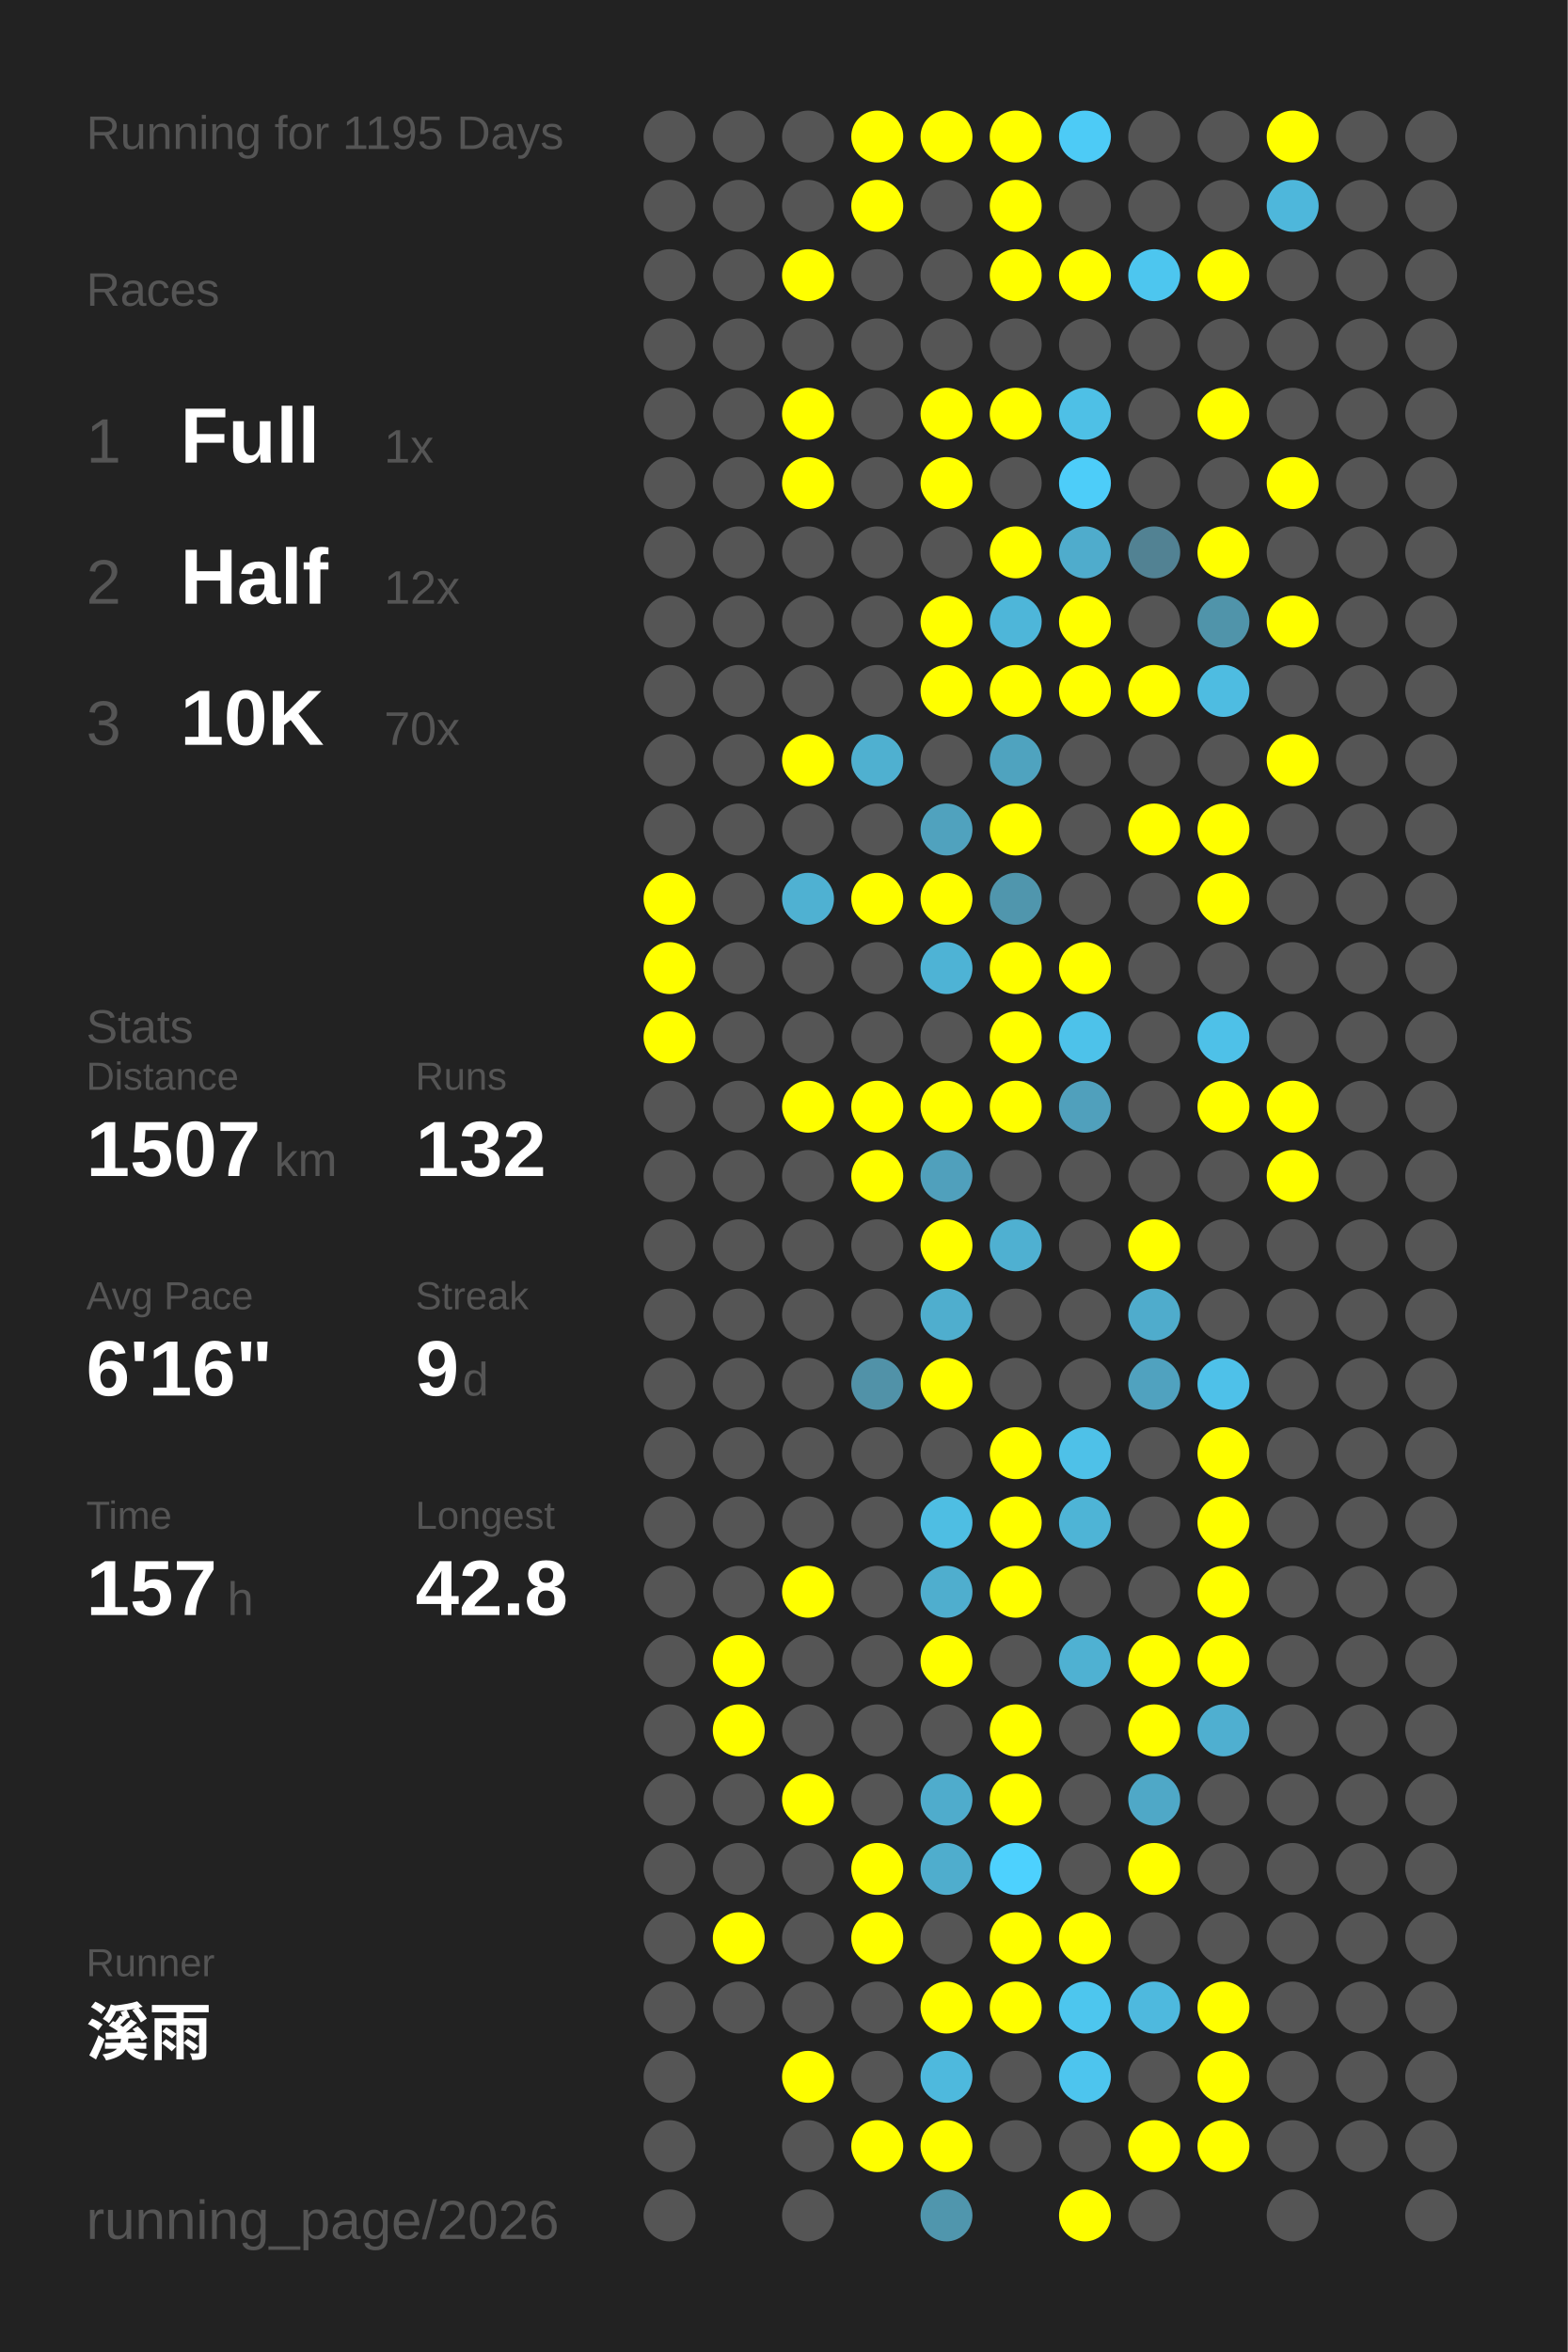
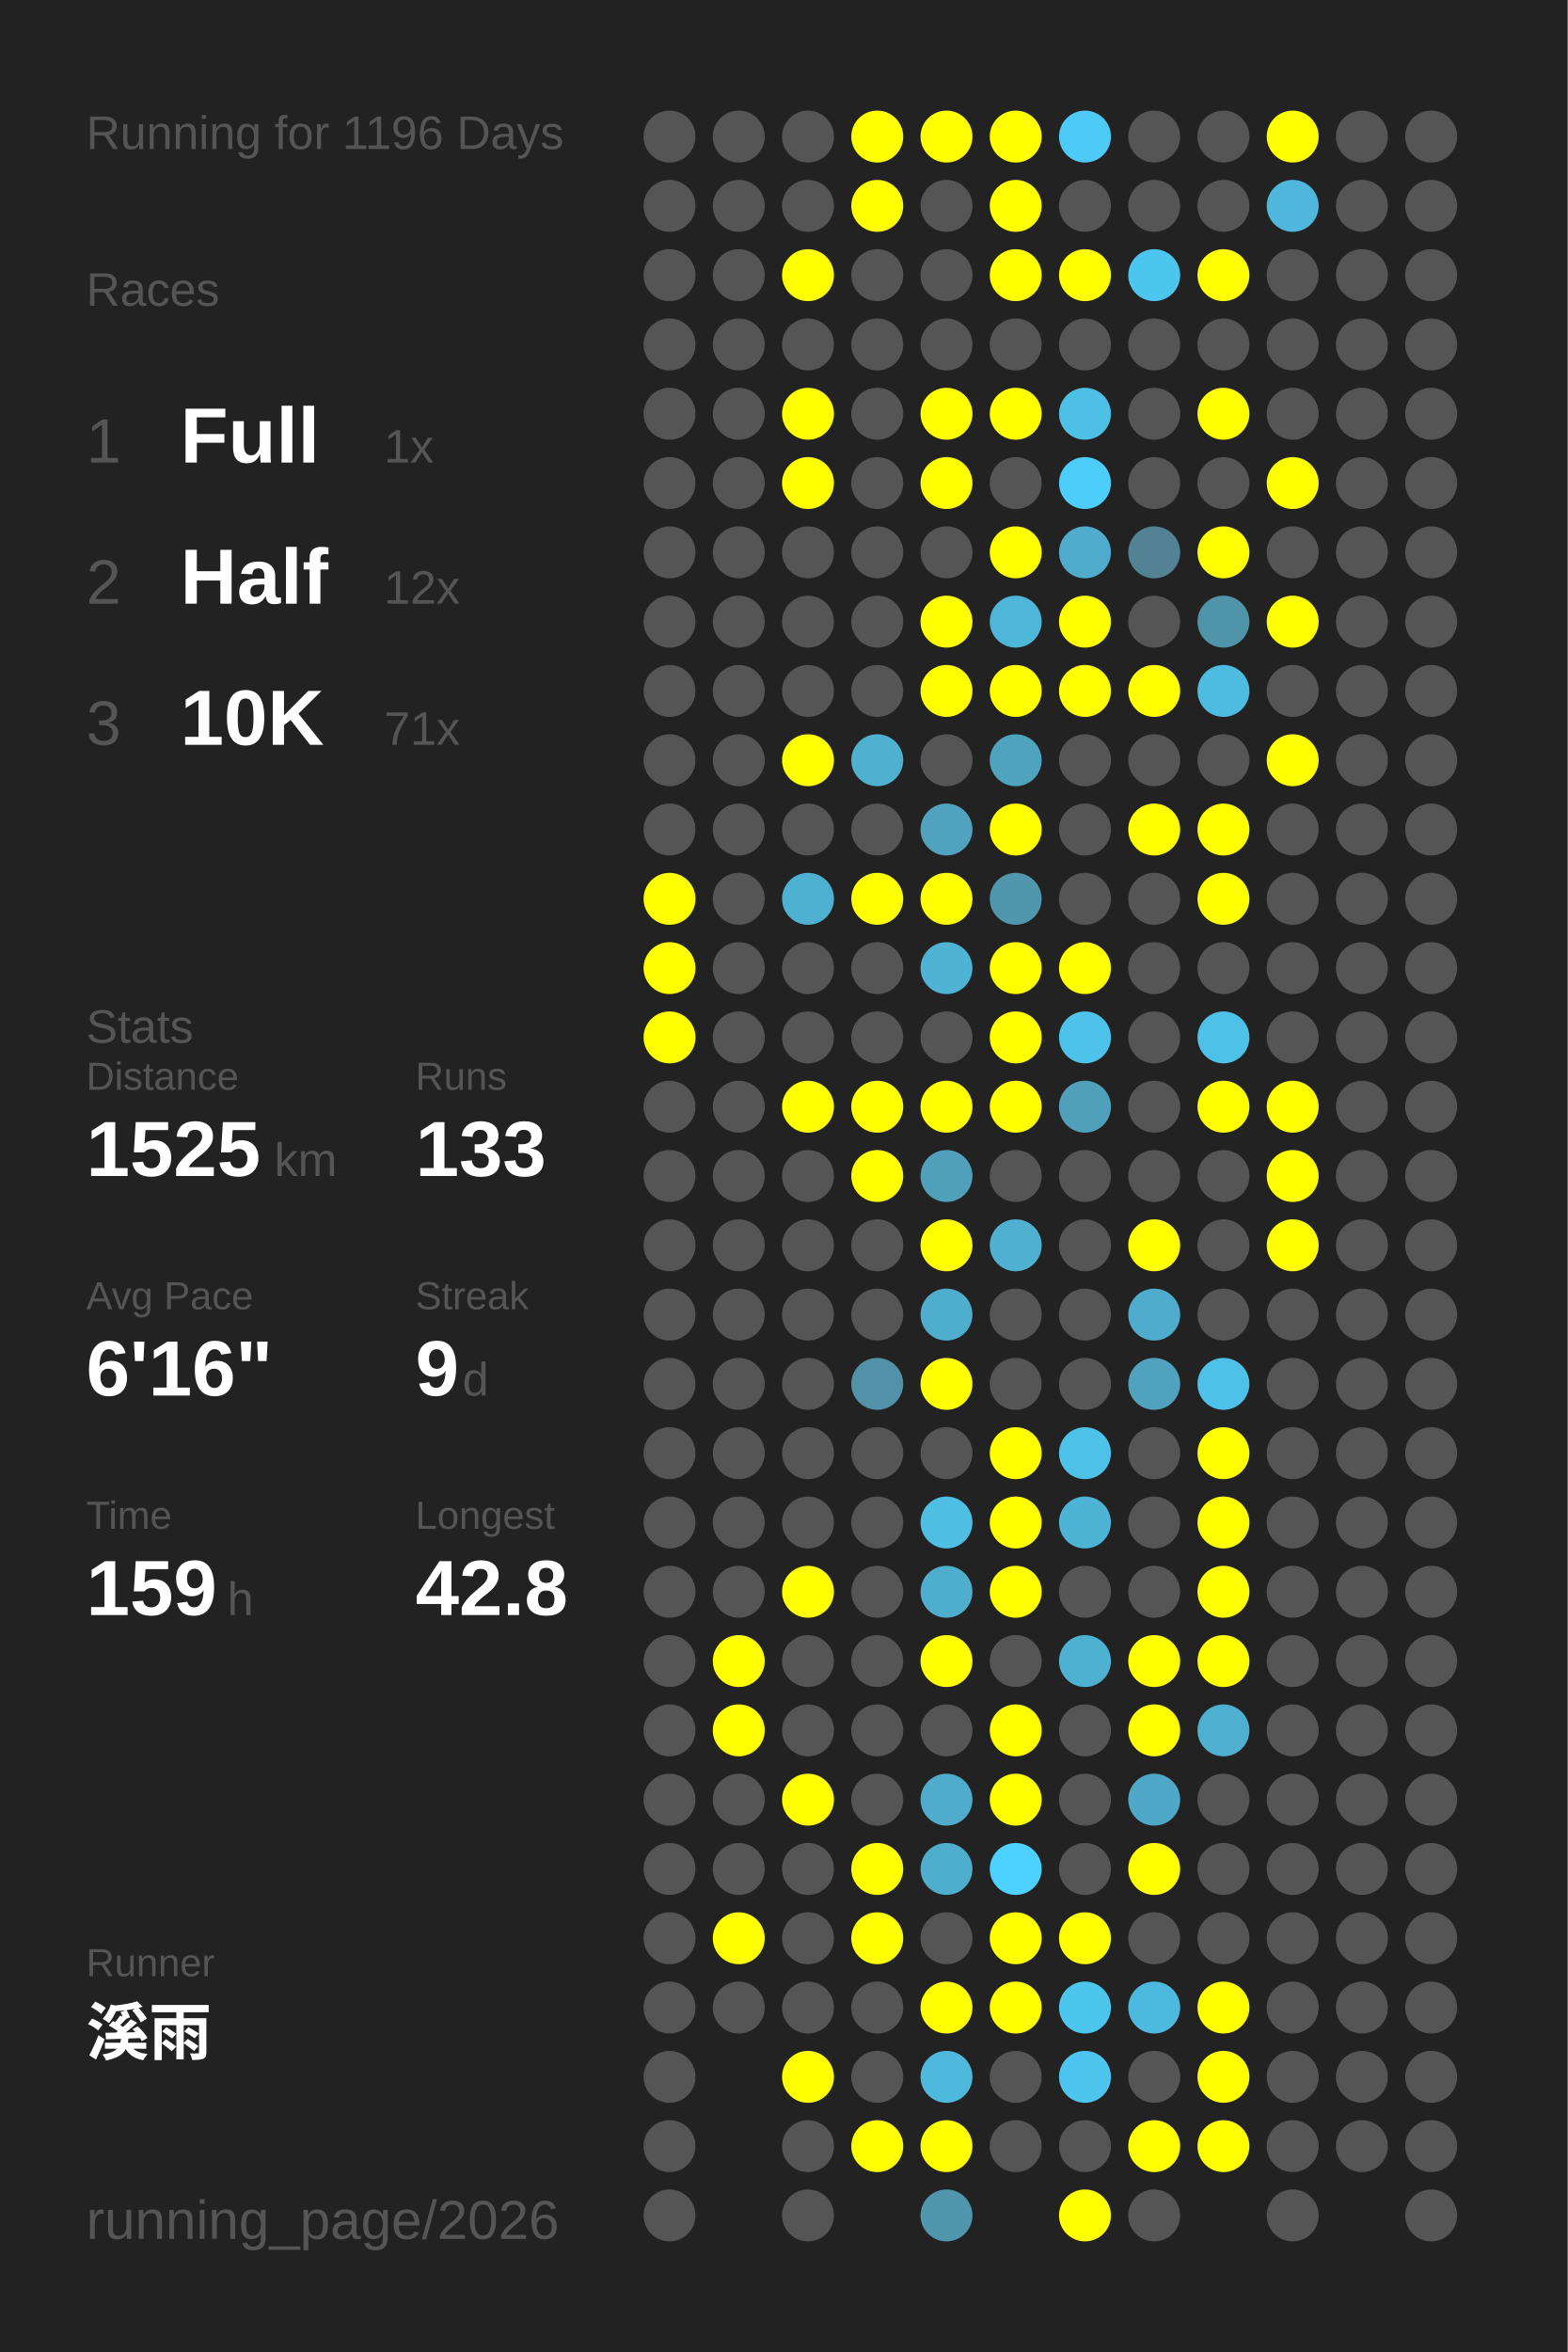
<svg xmlns="http://www.w3.org/2000/svg" baseProfile="full" height="300mm" version="1.1" viewBox="0,0,200,300" width="200mm">
  <defs />
  <rect fill="#222222" height="300" width="200" x="0" y="0" />
-   <text fill="#555555" style="font-size:6px; font-family:Arial;" x="11" y="19">Running for 1195 Days</text>
+   <text fill="#555555" style="font-size:6px; font-family:Arial;" x="11" y="19">Running for 1196 Days</text>
  <text fill="#555555" style="font-size:6px; font-family:Arial;" x="11" y="39">Races</text>
  <text fill="#555555" style="font-size:8px; font-family:Arial;" x="11" y="59">1</text>
  <text fill="#FFFFFF" style="font-size:10px; font-family:Arial; font-weight:bold;" x="23" y="59">Full</text>
  <text fill="#555555" style="font-size:6px; font-family:Arial;" x="49" y="59">1x</text>
  <text fill="#555555" style="font-size:8px; font-family:Arial;" x="11" y="77">2</text>
  <text fill="#FFFFFF" style="font-size:10px; font-family:Arial; font-weight:bold;" x="23" y="77">Half</text>
  <text fill="#555555" style="font-size:6px; font-family:Arial;" x="49" y="77">12x</text>
  <text fill="#555555" style="font-size:8px; font-family:Arial;" x="11" y="95">3</text>
  <text fill="#FFFFFF" style="font-size:10px; font-family:Arial; font-weight:bold;" x="23" y="95">10K</text>
-   <text fill="#555555" style="font-size:6px; font-family:Arial;" x="49" y="95">70x</text>
+   <text fill="#555555" style="font-size:6px; font-family:Arial;" x="49" y="95">71x</text>
  <text fill="#555555" style="font-size:6px; font-family:Arial;" x="11" y="133">Stats</text>
  <text fill="#555555" style="font-size:5px; font-family:Arial;" x="11" y="139">Distance</text>
-   <text fill="#FFFFFF" style="font-size:10px; font-family:Arial; font-weight:bold;" x="11" y="150">1507</text>
+   <text fill="#FFFFFF" style="font-size:10px; font-family:Arial; font-weight:bold;" x="11" y="150">1525</text>
  <text fill="#555555" style="font-size:6px; font-family:Arial;" x="35" y="150">km</text>
  <text fill="#555555" style="font-size:5px; font-family:Arial;" x="53" y="139">Runs</text>
-   <text fill="#FFFFFF" style="font-size:10px; font-family:Arial; font-weight:bold;" x="53" y="150">132</text>
+   <text fill="#FFFFFF" style="font-size:10px; font-family:Arial; font-weight:bold;" x="53" y="150">133</text>
  <text fill="#555555" style="font-size:5px; font-family:Arial;" x="11" y="167">Avg Pace</text>
  <text fill="#FFFFFF" style="font-size:10px; font-family:Arial; font-weight:bold;" x="11" y="178">6'16"</text>
  <text fill="#555555" style="font-size:5px; font-family:Arial;" x="53" y="167">Streak</text>
  <text fill="#FFFFFF" style="font-size:10px; font-family:Arial; font-weight:bold;" x="53" y="178">9</text>
  <text fill="#555555" style="font-size:6px; font-family:Arial;" x="59" y="178">d</text>
  <text fill="#555555" style="font-size:5px; font-family:Arial;" x="11" y="195">Time</text>
-   <text fill="#FFFFFF" style="font-size:10px; font-family:Arial; font-weight:bold;" x="11" y="206">157</text>
+   <text fill="#FFFFFF" style="font-size:10px; font-family:Arial; font-weight:bold;" x="11" y="206">159</text>
  <text fill="#555555" style="font-size:6px; font-family:Arial;" x="29" y="206">h</text>
  <text fill="#555555" style="font-size:5px; font-family:Arial;" x="53" y="195">Longest</text>
  <text fill="#FFFFFF" style="font-size:10px; font-family:Arial; font-weight:bold;" x="53" y="206">42.8</text>
  <text fill="#555555" style="font-size:5px; font-family:Arial;" x="11" y="252.065">Runner</text>
  <text fill="#FFFFFF" style="font-size:8px; font-family:Arial; font-weight:bold;" x="11" y="262.065">溪雨</text>
  <text fill="#555555" style="font-size:7px; font-family:Arial;" x="11" y="285.581">running_page/2026</text>
  <circle cx="85.417" cy="17.419" fill="#555555" r="3.312" />
  <circle cx="85.417" cy="26.258" fill="#555555" r="3.312" />
  <circle cx="85.417" cy="35.097" fill="#555555" r="3.312" />
  <circle cx="85.417" cy="43.935" fill="#555555" r="3.312" />
  <circle cx="85.417" cy="52.774" fill="#555555" r="3.312" />
  <circle cx="85.417" cy="61.613" fill="#555555" r="3.312" />
  <circle cx="85.417" cy="70.452" fill="#555555" r="3.312" />
  <circle cx="85.417" cy="79.29" fill="#555555" r="3.312" />
  <circle cx="85.417" cy="88.129" fill="#555555" r="3.312" />
  <circle cx="85.417" cy="96.968" fill="#555555" r="3.312" />
  <circle cx="85.417" cy="105.806" fill="#555555" r="3.312" />
  <circle cx="85.417" cy="114.645" fill="#FFFF00" r="3.312" />
  <circle cx="85.417" cy="123.484" fill="#FFFF00" r="3.312" />
  <circle cx="85.417" cy="132.323" fill="#FFFF00" r="3.312" />
  <circle cx="85.417" cy="141.161" fill="#555555" r="3.312" />
  <circle cx="85.417" cy="150" fill="#555555" r="3.312" />
  <circle cx="85.417" cy="158.839" fill="#555555" r="3.312" />
  <circle cx="85.417" cy="167.677" fill="#555555" r="3.312" />
  <circle cx="85.417" cy="176.516" fill="#555555" r="3.312" />
  <circle cx="85.417" cy="185.355" fill="#555555" r="3.312" />
  <circle cx="85.417" cy="194.194" fill="#555555" r="3.312" />
  <circle cx="85.417" cy="203.032" fill="#555555" r="3.312" />
  <circle cx="85.417" cy="211.871" fill="#555555" r="3.312" />
  <circle cx="85.417" cy="220.71" fill="#555555" r="3.312" />
  <circle cx="85.417" cy="229.548" fill="#555555" r="3.312" />
  <circle cx="85.417" cy="238.387" fill="#555555" r="3.312" />
  <circle cx="85.417" cy="247.226" fill="#555555" r="3.312" />
  <circle cx="85.417" cy="256.065" fill="#555555" r="3.312" />
  <circle cx="85.417" cy="264.903" fill="#555555" r="3.312" />
  <circle cx="85.417" cy="273.742" fill="#555555" r="3.312" />
  <circle cx="85.417" cy="282.581" fill="#555555" r="3.312" />
  <circle cx="94.25" cy="17.419" fill="#555555" r="3.312" />
  <circle cx="94.25" cy="26.258" fill="#555555" r="3.312" />
  <circle cx="94.25" cy="35.097" fill="#555555" r="3.312" />
  <circle cx="94.25" cy="43.935" fill="#555555" r="3.312" />
  <circle cx="94.25" cy="52.774" fill="#555555" r="3.312" />
  <circle cx="94.25" cy="61.613" fill="#555555" r="3.312" />
  <circle cx="94.25" cy="70.452" fill="#555555" r="3.312" />
  <circle cx="94.25" cy="79.29" fill="#555555" r="3.312" />
  <circle cx="94.25" cy="88.129" fill="#555555" r="3.312" />
  <circle cx="94.25" cy="96.968" fill="#555555" r="3.312" />
  <circle cx="94.25" cy="105.806" fill="#555555" r="3.312" />
  <circle cx="94.25" cy="114.645" fill="#555555" r="3.312" />
  <circle cx="94.25" cy="123.484" fill="#555555" r="3.312" />
  <circle cx="94.25" cy="132.323" fill="#555555" r="3.312" />
  <circle cx="94.25" cy="141.161" fill="#555555" r="3.312" />
  <circle cx="94.25" cy="150" fill="#555555" r="3.312" />
  <circle cx="94.25" cy="158.839" fill="#555555" r="3.312" />
  <circle cx="94.25" cy="167.677" fill="#555555" r="3.312" />
  <circle cx="94.25" cy="176.516" fill="#555555" r="3.312" />
  <circle cx="94.25" cy="185.355" fill="#555555" r="3.312" />
  <circle cx="94.25" cy="194.194" fill="#555555" r="3.312" />
  <circle cx="94.25" cy="203.032" fill="#555555" r="3.312" />
  <circle cx="94.25" cy="211.871" fill="#FFFF00" r="3.312" />
  <circle cx="94.25" cy="220.71" fill="#FFFF00" r="3.312" />
  <circle cx="94.25" cy="229.548" fill="#555555" r="3.312" />
  <circle cx="94.25" cy="238.387" fill="#555555" r="3.312" />
  <circle cx="94.25" cy="247.226" fill="#FFFF00" r="3.312" />
  <circle cx="94.25" cy="256.065" fill="#555555" r="3.312" />
  <circle cx="103.083" cy="17.419" fill="#555555" r="3.312" />
  <circle cx="103.083" cy="26.258" fill="#555555" r="3.312" />
  <circle cx="103.083" cy="35.097" fill="#FFFF00" r="3.312" />
  <circle cx="103.083" cy="43.935" fill="#555555" r="3.312" />
  <circle cx="103.083" cy="52.774" fill="#FFFF00" r="3.312" />
  <circle cx="103.083" cy="61.613" fill="#FFFF00" r="3.312" />
  <circle cx="103.083" cy="70.452" fill="#555555" r="3.312" />
  <circle cx="103.083" cy="79.29" fill="#555555" r="3.312" />
  <circle cx="103.083" cy="88.129" fill="#555555" r="3.312" />
  <circle cx="103.083" cy="96.968" fill="#FFFF00" r="3.312" />
  <circle cx="103.083" cy="105.806" fill="#555555" r="3.312" />
  <circle cx="103.083" cy="114.645" fill="#4fb1d2" r="3.312" />
  <circle cx="103.083" cy="123.484" fill="#555555" r="3.312" />
  <circle cx="103.083" cy="132.323" fill="#555555" r="3.312" />
  <circle cx="103.083" cy="141.161" fill="#FFFF00" r="3.312" />
  <circle cx="103.083" cy="150" fill="#555555" r="3.312" />
  <circle cx="103.083" cy="158.839" fill="#555555" r="3.312" />
  <circle cx="103.083" cy="167.677" fill="#555555" r="3.312" />
  <circle cx="103.083" cy="176.516" fill="#555555" r="3.312" />
  <circle cx="103.083" cy="185.355" fill="#555555" r="3.312" />
  <circle cx="103.083" cy="194.194" fill="#555555" r="3.312" />
  <circle cx="103.083" cy="203.032" fill="#FFFF00" r="3.312" />
  <circle cx="103.083" cy="211.871" fill="#555555" r="3.312" />
  <circle cx="103.083" cy="220.71" fill="#555555" r="3.312" />
  <circle cx="103.083" cy="229.548" fill="#FFFF00" r="3.312" />
  <circle cx="103.083" cy="238.387" fill="#555555" r="3.312" />
  <circle cx="103.083" cy="247.226" fill="#555555" r="3.312" />
  <circle cx="103.083" cy="256.065" fill="#555555" r="3.312" />
  <circle cx="103.083" cy="264.903" fill="#FFFF00" r="3.312" />
  <circle cx="103.083" cy="273.742" fill="#555555" r="3.312" />
  <circle cx="103.083" cy="282.581" fill="#555555" r="3.312" />
  <circle cx="111.917" cy="17.419" fill="#FFFF00" r="3.312" />
  <circle cx="111.917" cy="26.258" fill="#FFFF00" r="3.312" />
  <circle cx="111.917" cy="35.097" fill="#555555" r="3.312" />
  <circle cx="111.917" cy="43.935" fill="#555555" r="3.312" />
  <circle cx="111.917" cy="52.774" fill="#555555" r="3.312" />
  <circle cx="111.917" cy="61.613" fill="#555555" r="3.312" />
  <circle cx="111.917" cy="70.452" fill="#555555" r="3.312" />
  <circle cx="111.917" cy="79.29" fill="#555555" r="3.312" />
  <circle cx="111.917" cy="88.129" fill="#555555" r="3.312" />
  <circle cx="111.917" cy="96.968" fill="#4fb0d0" r="3.312" />
  <circle cx="111.917" cy="105.806" fill="#555555" r="3.312" />
  <circle cx="111.917" cy="114.645" fill="#FFFF00" r="3.312" />
  <circle cx="111.917" cy="123.484" fill="#555555" r="3.312" />
  <circle cx="111.917" cy="132.323" fill="#555555" r="3.312" />
  <circle cx="111.917" cy="141.161" fill="#FFFF00" r="3.312" />
  <circle cx="111.917" cy="150" fill="#FFFF00" r="3.312" />
  <circle cx="111.917" cy="158.839" fill="#555555" r="3.312" />
  <circle cx="111.917" cy="167.677" fill="#555555" r="3.312" />
  <circle cx="111.917" cy="176.516" fill="#5192a8" r="3.312" />
  <circle cx="111.917" cy="185.355" fill="#555555" r="3.312" />
  <circle cx="111.917" cy="194.194" fill="#555555" r="3.312" />
  <circle cx="111.917" cy="203.032" fill="#555555" r="3.312" />
  <circle cx="111.917" cy="211.871" fill="#555555" r="3.312" />
  <circle cx="111.917" cy="220.71" fill="#555555" r="3.312" />
  <circle cx="111.917" cy="229.548" fill="#555555" r="3.312" />
  <circle cx="111.917" cy="238.387" fill="#FFFF00" r="3.312" />
  <circle cx="111.917" cy="247.226" fill="#FFFF00" r="3.312" />
  <circle cx="111.917" cy="256.065" fill="#555555" r="3.312" />
  <circle cx="111.917" cy="264.903" fill="#555555" r="3.312" />
  <circle cx="111.917" cy="273.742" fill="#FFFF00" r="3.312" />
  <circle cx="120.75" cy="17.419" fill="#FFFF00" r="3.312" />
  <circle cx="120.75" cy="26.258" fill="#555555" r="3.312" />
  <circle cx="120.75" cy="35.097" fill="#555555" r="3.312" />
  <circle cx="120.75" cy="43.935" fill="#555555" r="3.312" />
  <circle cx="120.75" cy="52.774" fill="#FFFF00" r="3.312" />
  <circle cx="120.75" cy="61.613" fill="#FFFF00" r="3.312" />
  <circle cx="120.75" cy="70.452" fill="#555555" r="3.312" />
  <circle cx="120.75" cy="79.29" fill="#FFFF00" r="3.312" />
  <circle cx="120.75" cy="88.129" fill="#FFFF00" r="3.312" />
  <circle cx="120.75" cy="96.968" fill="#555555" r="3.312" />
  <circle cx="120.75" cy="105.806" fill="#50a2be" r="3.312" />
  <circle cx="120.75" cy="114.645" fill="#FFFF00" r="3.312" />
  <circle cx="120.75" cy="123.484" fill="#4eb3d5" r="3.312" />
  <circle cx="120.75" cy="132.323" fill="#555555" r="3.312" />
  <circle cx="120.75" cy="141.161" fill="#FFFF00" r="3.312" />
  <circle cx="120.75" cy="150" fill="#50a0bc" r="3.312" />
  <circle cx="120.75" cy="158.839" fill="#FFFF00" r="3.312" />
  <circle cx="120.75" cy="167.677" fill="#4faece" r="3.312" />
  <circle cx="120.75" cy="176.516" fill="#FFFF00" r="3.312" />
  <circle cx="120.75" cy="185.355" fill="#555555" r="3.312" />
  <circle cx="120.75" cy="194.194" fill="#4ebee3" r="3.312" />
  <circle cx="120.75" cy="203.032" fill="#4faece" r="3.312" />
  <circle cx="120.75" cy="211.871" fill="#FFFF00" r="3.312" />
  <circle cx="120.75" cy="220.71" fill="#555555" r="3.312" />
  <circle cx="120.75" cy="229.548" fill="#4faccc" r="3.312" />
  <circle cx="120.75" cy="238.387" fill="#4fadcd" r="3.312" />
  <circle cx="120.75" cy="247.226" fill="#555555" r="3.312" />
  <circle cx="120.75" cy="256.065" fill="#FFFF00" r="3.312" />
  <circle cx="120.75" cy="264.903" fill="#4eb9dd" r="3.312" />
  <circle cx="120.75" cy="273.742" fill="#FFFF00" r="3.312" />
  <circle cx="120.75" cy="282.581" fill="#5096ad" r="3.312" />
  <circle cx="129.583" cy="17.419" fill="#FFFF00" r="3.312" />
  <circle cx="129.583" cy="26.258" fill="#FFFF00" r="3.312" />
  <circle cx="129.583" cy="35.097" fill="#FFFF00" r="3.312" />
  <circle cx="129.583" cy="43.935" fill="#555555" r="3.312" />
  <circle cx="129.583" cy="52.774" fill="#FFFF00" r="3.312" />
  <circle cx="129.583" cy="61.613" fill="#555555" r="3.312" />
  <circle cx="129.583" cy="70.452" fill="#FFFF00" r="3.312" />
  <circle cx="129.583" cy="79.29" fill="#4eb6d9" r="3.312" />
  <circle cx="129.583" cy="88.129" fill="#FFFF00" r="3.312" />
  <circle cx="129.583" cy="96.968" fill="#4fa3bf" r="3.312" />
  <circle cx="129.583" cy="105.806" fill="#FFFF00" r="3.312" />
  <circle cx="129.583" cy="114.645" fill="#5096ad" r="3.312" />
  <circle cx="129.583" cy="123.484" fill="#FFFF00" r="3.312" />
  <circle cx="129.583" cy="132.323" fill="#FFFF00" r="3.312" />
  <circle cx="129.583" cy="141.161" fill="#FFFF00" r="3.312" />
  <circle cx="129.583" cy="150" fill="#555555" r="3.312" />
  <circle cx="129.583" cy="158.839" fill="#4fb0d1" r="3.312" />
  <circle cx="129.583" cy="167.677" fill="#555555" r="3.312" />
  <circle cx="129.583" cy="176.516" fill="#555555" r="3.312" />
  <circle cx="129.583" cy="185.355" fill="#FFFF00" r="3.312" />
  <circle cx="129.583" cy="194.194" fill="#FFFF00" r="3.312" />
  <circle cx="129.583" cy="203.032" fill="#FFFF00" r="3.312" />
  <circle cx="129.583" cy="211.871" fill="#555555" r="3.312" />
  <circle cx="129.583" cy="220.71" fill="#FFFF00" r="3.312" />
  <circle cx="129.583" cy="229.548" fill="#FFFF00" r="3.312" />
  <circle cx="129.583" cy="238.387" fill="#4dd1fe" r="3.312" />
  <circle cx="129.583" cy="247.226" fill="#FFFF00" r="3.312" />
  <circle cx="129.583" cy="256.065" fill="#FFFF00" r="3.312" />
  <circle cx="129.583" cy="264.903" fill="#555555" r="3.312" />
  <circle cx="129.583" cy="273.742" fill="#555555" r="3.312" />
  <circle cx="138.417" cy="17.419" fill="#4dcbf6" r="3.312" />
  <circle cx="138.417" cy="26.258" fill="#555555" r="3.312" />
  <circle cx="138.417" cy="35.097" fill="#FFFF00" r="3.312" />
  <circle cx="138.417" cy="43.935" fill="#555555" r="3.312" />
  <circle cx="138.417" cy="52.774" fill="#4ec0e6" r="3.312" />
  <circle cx="138.417" cy="61.613" fill="#4dcdf9" r="3.312" />
  <circle cx="138.417" cy="70.452" fill="#4faccc" r="3.312" />
  <circle cx="138.417" cy="79.29" fill="#FFFF00" r="3.312" />
  <circle cx="138.417" cy="88.129" fill="#FFFF00" r="3.312" />
  <circle cx="138.417" cy="96.968" fill="#555555" r="3.312" />
  <circle cx="138.417" cy="105.806" fill="#555555" r="3.312" />
  <circle cx="138.417" cy="114.645" fill="#555555" r="3.312" />
  <circle cx="138.417" cy="123.484" fill="#FFFF00" r="3.312" />
  <circle cx="138.417" cy="132.323" fill="#4dc2ea" r="3.312" />
  <circle cx="138.417" cy="141.161" fill="#50a0bc" r="3.312" />
  <circle cx="138.417" cy="150" fill="#555555" r="3.312" />
  <circle cx="138.417" cy="158.839" fill="#555555" r="3.312" />
  <circle cx="138.417" cy="167.677" fill="#555555" r="3.312" />
  <circle cx="138.417" cy="176.516" fill="#555555" r="3.312" />
  <circle cx="138.417" cy="185.355" fill="#4ec1e8" r="3.312" />
  <circle cx="138.417" cy="194.194" fill="#4eb4d6" r="3.312" />
  <circle cx="138.417" cy="203.032" fill="#555555" r="3.312" />
  <circle cx="138.417" cy="211.871" fill="#4fb1d2" r="3.312" />
  <circle cx="138.417" cy="220.71" fill="#555555" r="3.312" />
  <circle cx="138.417" cy="229.548" fill="#555555" r="3.312" />
  <circle cx="138.417" cy="238.387" fill="#555555" r="3.312" />
  <circle cx="138.417" cy="247.226" fill="#FFFF00" r="3.312" />
  <circle cx="138.417" cy="256.065" fill="#4dc6ee" r="3.312" />
  <circle cx="138.417" cy="264.903" fill="#4dc5ee" r="3.312" />
  <circle cx="138.417" cy="273.742" fill="#555555" r="3.312" />
  <circle cx="138.417" cy="282.581" fill="#FFFF00" r="3.312" />
  <circle cx="147.25" cy="17.419" fill="#555555" r="3.312" />
  <circle cx="147.25" cy="26.258" fill="#555555" r="3.312" />
  <circle cx="147.25" cy="35.097" fill="#4dc6ef" r="3.312" />
  <circle cx="147.25" cy="43.935" fill="#555555" r="3.312" />
  <circle cx="147.25" cy="52.774" fill="#555555" r="3.312" />
  <circle cx="147.25" cy="61.613" fill="#555555" r="3.312" />
  <circle cx="147.25" cy="70.452" fill="#528293" r="3.312" />
  <circle cx="147.25" cy="79.29" fill="#555555" r="3.312" />
  <circle cx="147.25" cy="88.129" fill="#FFFF00" r="3.312" />
  <circle cx="147.25" cy="96.968" fill="#555555" r="3.312" />
  <circle cx="147.25" cy="105.806" fill="#FFFF00" r="3.312" />
  <circle cx="147.25" cy="114.645" fill="#555555" r="3.312" />
  <circle cx="147.25" cy="123.484" fill="#555555" r="3.312" />
  <circle cx="147.25" cy="132.323" fill="#555555" r="3.312" />
  <circle cx="147.25" cy="141.161" fill="#555555" r="3.312" />
  <circle cx="147.25" cy="150" fill="#555555" r="3.312" />
  <circle cx="147.25" cy="158.839" fill="#FFFF00" r="3.312" />
  <circle cx="147.25" cy="167.677" fill="#4faccc" r="3.312" />
  <circle cx="147.25" cy="176.516" fill="#50a2bf" r="3.312" />
  <circle cx="147.25" cy="185.355" fill="#555555" r="3.312" />
  <circle cx="147.25" cy="194.194" fill="#555555" r="3.312" />
  <circle cx="147.25" cy="203.032" fill="#555555" r="3.312" />
  <circle cx="147.25" cy="211.871" fill="#FFFF00" r="3.312" />
  <circle cx="147.25" cy="220.71" fill="#FFFF00" r="3.312" />
  <circle cx="147.25" cy="229.548" fill="#4fa8c7" r="3.312" />
  <circle cx="147.25" cy="238.387" fill="#FFFF00" r="3.312" />
  <circle cx="147.25" cy="247.226" fill="#555555" r="3.312" />
  <circle cx="147.25" cy="256.065" fill="#4eb9de" r="3.312" />
  <circle cx="147.25" cy="264.903" fill="#555555" r="3.312" />
  <circle cx="147.25" cy="273.742" fill="#FFFF00" r="3.312" />
  <circle cx="147.25" cy="282.581" fill="#555555" r="3.312" />
  <circle cx="156.083" cy="17.419" fill="#555555" r="3.312" />
  <circle cx="156.083" cy="26.258" fill="#555555" r="3.312" />
  <circle cx="156.083" cy="35.097" fill="#FFFF00" r="3.312" />
  <circle cx="156.083" cy="43.935" fill="#555555" r="3.312" />
  <circle cx="156.083" cy="52.774" fill="#FFFF00" r="3.312" />
  <circle cx="156.083" cy="61.613" fill="#555555" r="3.312" />
  <circle cx="156.083" cy="70.452" fill="#FFFF00" r="3.312" />
  <circle cx="156.083" cy="79.29" fill="#5094aa" r="3.312" />
  <circle cx="156.083" cy="88.129" fill="#4ebce1" r="3.312" />
  <circle cx="156.083" cy="96.968" fill="#555555" r="3.312" />
  <circle cx="156.083" cy="105.806" fill="#FFFF00" r="3.312" />
  <circle cx="156.083" cy="114.645" fill="#FFFF00" r="3.312" />
  <circle cx="156.083" cy="123.484" fill="#555555" r="3.312" />
  <circle cx="156.083" cy="132.323" fill="#4ec1e8" r="3.312" />
  <circle cx="156.083" cy="141.161" fill="#FFFF00" r="3.312" />
  <circle cx="156.083" cy="150" fill="#555555" r="3.312" />
  <circle cx="156.083" cy="158.839" fill="#555555" r="3.312" />
  <circle cx="156.083" cy="167.677" fill="#555555" r="3.312" />
  <circle cx="156.083" cy="176.516" fill="#4ec1e9" r="3.312" />
  <circle cx="156.083" cy="185.355" fill="#FFFF00" r="3.312" />
  <circle cx="156.083" cy="194.194" fill="#FFFF00" r="3.312" />
  <circle cx="156.083" cy="203.032" fill="#FFFF00" r="3.312" />
  <circle cx="156.083" cy="211.871" fill="#FFFF00" r="3.312" />
  <circle cx="156.083" cy="220.71" fill="#4fafd0" r="3.312" />
  <circle cx="156.083" cy="229.548" fill="#555555" r="3.312" />
  <circle cx="156.083" cy="238.387" fill="#555555" r="3.312" />
  <circle cx="156.083" cy="247.226" fill="#555555" r="3.312" />
  <circle cx="156.083" cy="256.065" fill="#FFFF00" r="3.312" />
  <circle cx="156.083" cy="264.903" fill="#FFFF00" r="3.312" />
  <circle cx="156.083" cy="273.742" fill="#FFFF00" r="3.312" />
  <circle cx="164.917" cy="17.419" fill="#FFFF00" r="3.312" />
  <circle cx="164.917" cy="26.258" fill="#4eb7db" r="3.312" />
  <circle cx="164.917" cy="35.097" fill="#555555" r="3.312" />
  <circle cx="164.917" cy="43.935" fill="#555555" r="3.312" />
  <circle cx="164.917" cy="52.774" fill="#555555" r="3.312" />
  <circle cx="164.917" cy="61.613" fill="#FFFF00" r="3.312" />
  <circle cx="164.917" cy="70.452" fill="#555555" r="3.312" />
  <circle cx="164.917" cy="79.29" fill="#FFFF00" r="3.312" />
  <circle cx="164.917" cy="88.129" fill="#555555" r="3.312" />
  <circle cx="164.917" cy="96.968" fill="#FFFF00" r="3.312" />
  <circle cx="164.917" cy="105.806" fill="#555555" r="3.312" />
  <circle cx="164.917" cy="114.645" fill="#555555" r="3.312" />
  <circle cx="164.917" cy="123.484" fill="#555555" r="3.312" />
  <circle cx="164.917" cy="132.323" fill="#555555" r="3.312" />
  <circle cx="164.917" cy="141.161" fill="#FFFF00" r="3.312" />
  <circle cx="164.917" cy="150" fill="#FFFF00" r="3.312" />
-   <circle cx="164.917" cy="158.839" fill="#555555" r="3.312" />
+   <circle cx="164.917" cy="158.839" fill="#FFFF00" r="3.312" />
  <circle cx="164.917" cy="167.677" fill="#555555" r="3.312" />
  <circle cx="164.917" cy="176.516" fill="#555555" r="3.312" />
  <circle cx="164.917" cy="185.355" fill="#555555" r="3.312" />
  <circle cx="164.917" cy="194.194" fill="#555555" r="3.312" />
  <circle cx="164.917" cy="203.032" fill="#555555" r="3.312" />
  <circle cx="164.917" cy="211.871" fill="#555555" r="3.312" />
  <circle cx="164.917" cy="220.71" fill="#555555" r="3.312" />
  <circle cx="164.917" cy="229.548" fill="#555555" r="3.312" />
  <circle cx="164.917" cy="238.387" fill="#555555" r="3.312" />
  <circle cx="164.917" cy="247.226" fill="#555555" r="3.312" />
  <circle cx="164.917" cy="256.065" fill="#555555" r="3.312" />
  <circle cx="164.917" cy="264.903" fill="#555555" r="3.312" />
  <circle cx="164.917" cy="273.742" fill="#555555" r="3.312" />
  <circle cx="164.917" cy="282.581" fill="#555555" r="3.312" />
  <circle cx="173.75" cy="17.419" fill="#555555" r="3.312" />
  <circle cx="173.75" cy="26.258" fill="#555555" r="3.312" />
  <circle cx="173.75" cy="35.097" fill="#555555" r="3.312" />
  <circle cx="173.75" cy="43.935" fill="#555555" r="3.312" />
  <circle cx="173.75" cy="52.774" fill="#555555" r="3.312" />
  <circle cx="173.75" cy="61.613" fill="#555555" r="3.312" />
  <circle cx="173.75" cy="70.452" fill="#555555" r="3.312" />
  <circle cx="173.75" cy="79.29" fill="#555555" r="3.312" />
  <circle cx="173.75" cy="88.129" fill="#555555" r="3.312" />
  <circle cx="173.75" cy="96.968" fill="#555555" r="3.312" />
  <circle cx="173.75" cy="105.806" fill="#555555" r="3.312" />
  <circle cx="173.75" cy="114.645" fill="#555555" r="3.312" />
  <circle cx="173.75" cy="123.484" fill="#555555" r="3.312" />
  <circle cx="173.75" cy="132.323" fill="#555555" r="3.312" />
  <circle cx="173.75" cy="141.161" fill="#555555" r="3.312" />
  <circle cx="173.75" cy="150" fill="#555555" r="3.312" />
  <circle cx="173.75" cy="158.839" fill="#555555" r="3.312" />
  <circle cx="173.75" cy="167.677" fill="#555555" r="3.312" />
  <circle cx="173.75" cy="176.516" fill="#555555" r="3.312" />
  <circle cx="173.75" cy="185.355" fill="#555555" r="3.312" />
  <circle cx="173.75" cy="194.194" fill="#555555" r="3.312" />
  <circle cx="173.75" cy="203.032" fill="#555555" r="3.312" />
  <circle cx="173.75" cy="211.871" fill="#555555" r="3.312" />
  <circle cx="173.75" cy="220.71" fill="#555555" r="3.312" />
  <circle cx="173.75" cy="229.548" fill="#555555" r="3.312" />
  <circle cx="173.75" cy="238.387" fill="#555555" r="3.312" />
  <circle cx="173.75" cy="247.226" fill="#555555" r="3.312" />
  <circle cx="173.75" cy="256.065" fill="#555555" r="3.312" />
  <circle cx="173.75" cy="264.903" fill="#555555" r="3.312" />
  <circle cx="173.75" cy="273.742" fill="#555555" r="3.312" />
  <circle cx="182.583" cy="17.419" fill="#555555" r="3.312" />
  <circle cx="182.583" cy="26.258" fill="#555555" r="3.312" />
  <circle cx="182.583" cy="35.097" fill="#555555" r="3.312" />
  <circle cx="182.583" cy="43.935" fill="#555555" r="3.312" />
  <circle cx="182.583" cy="52.774" fill="#555555" r="3.312" />
  <circle cx="182.583" cy="61.613" fill="#555555" r="3.312" />
  <circle cx="182.583" cy="70.452" fill="#555555" r="3.312" />
  <circle cx="182.583" cy="79.29" fill="#555555" r="3.312" />
  <circle cx="182.583" cy="88.129" fill="#555555" r="3.312" />
  <circle cx="182.583" cy="96.968" fill="#555555" r="3.312" />
  <circle cx="182.583" cy="105.806" fill="#555555" r="3.312" />
  <circle cx="182.583" cy="114.645" fill="#555555" r="3.312" />
  <circle cx="182.583" cy="123.484" fill="#555555" r="3.312" />
  <circle cx="182.583" cy="132.323" fill="#555555" r="3.312" />
  <circle cx="182.583" cy="141.161" fill="#555555" r="3.312" />
  <circle cx="182.583" cy="150" fill="#555555" r="3.312" />
  <circle cx="182.583" cy="158.839" fill="#555555" r="3.312" />
  <circle cx="182.583" cy="167.677" fill="#555555" r="3.312" />
  <circle cx="182.583" cy="176.516" fill="#555555" r="3.312" />
  <circle cx="182.583" cy="185.355" fill="#555555" r="3.312" />
  <circle cx="182.583" cy="194.194" fill="#555555" r="3.312" />
  <circle cx="182.583" cy="203.032" fill="#555555" r="3.312" />
  <circle cx="182.583" cy="211.871" fill="#555555" r="3.312" />
  <circle cx="182.583" cy="220.71" fill="#555555" r="3.312" />
  <circle cx="182.583" cy="229.548" fill="#555555" r="3.312" />
  <circle cx="182.583" cy="238.387" fill="#555555" r="3.312" />
  <circle cx="182.583" cy="247.226" fill="#555555" r="3.312" />
  <circle cx="182.583" cy="256.065" fill="#555555" r="3.312" />
  <circle cx="182.583" cy="264.903" fill="#555555" r="3.312" />
  <circle cx="182.583" cy="273.742" fill="#555555" r="3.312" />
  <circle cx="182.583" cy="282.581" fill="#555555" r="3.312" />
</svg>
